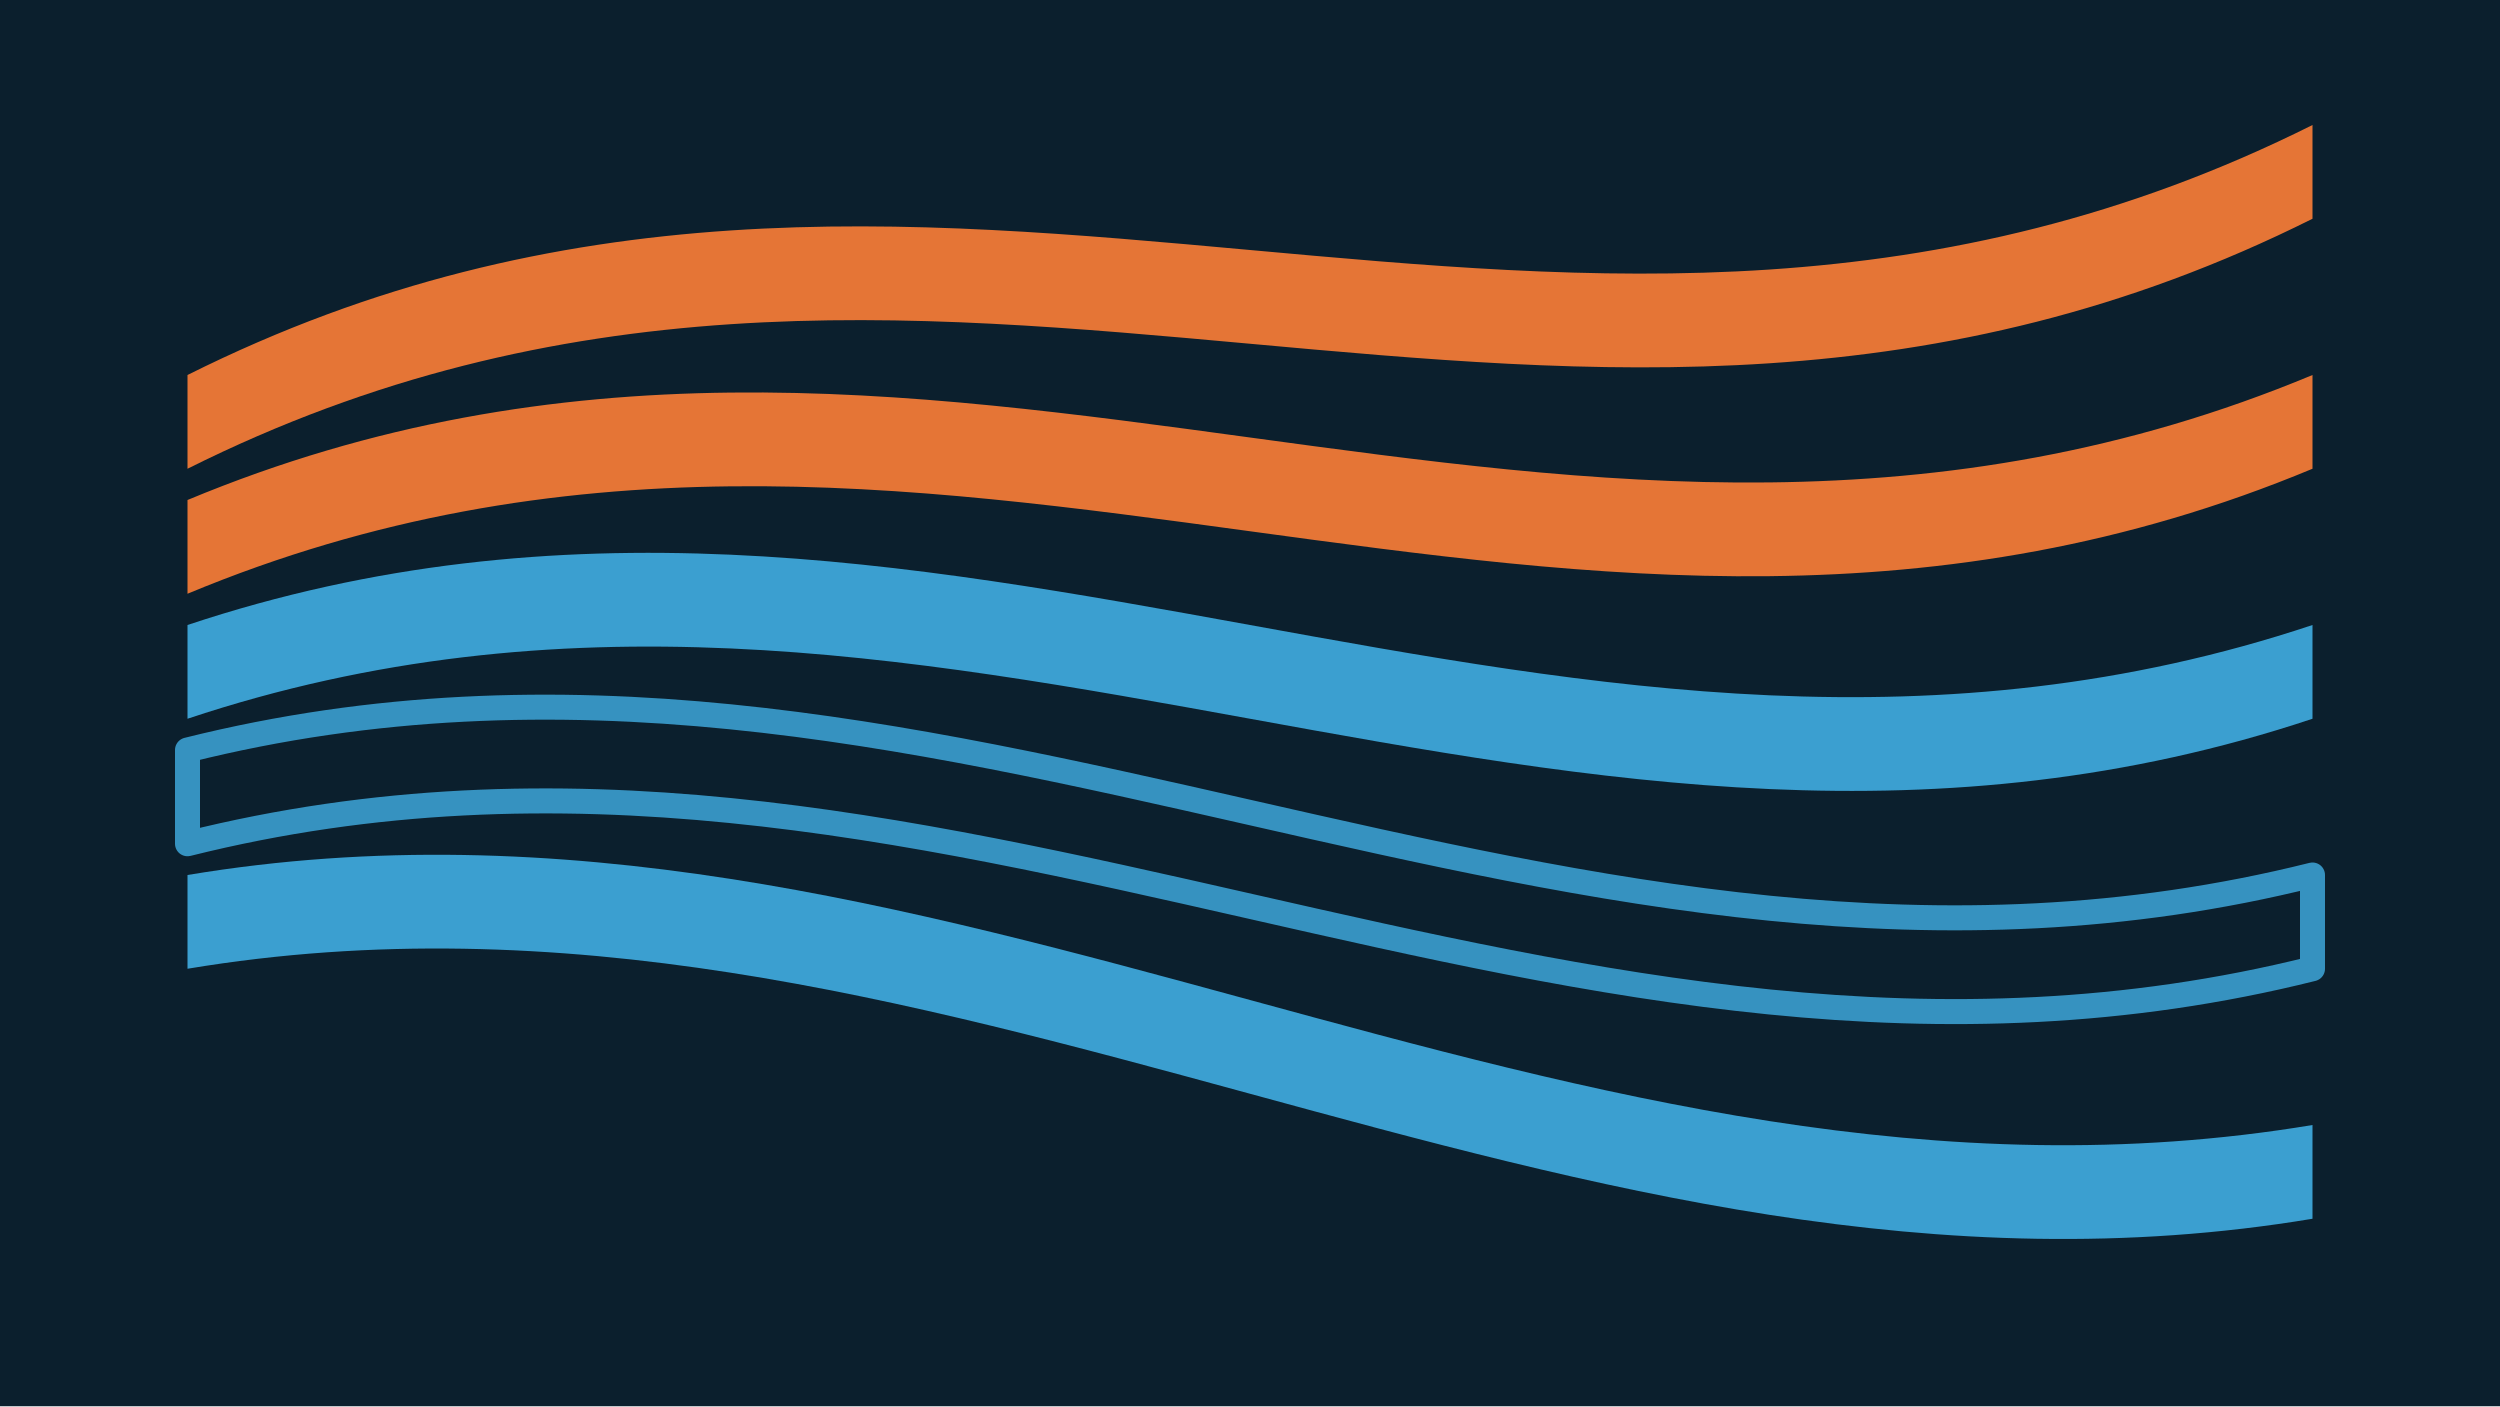
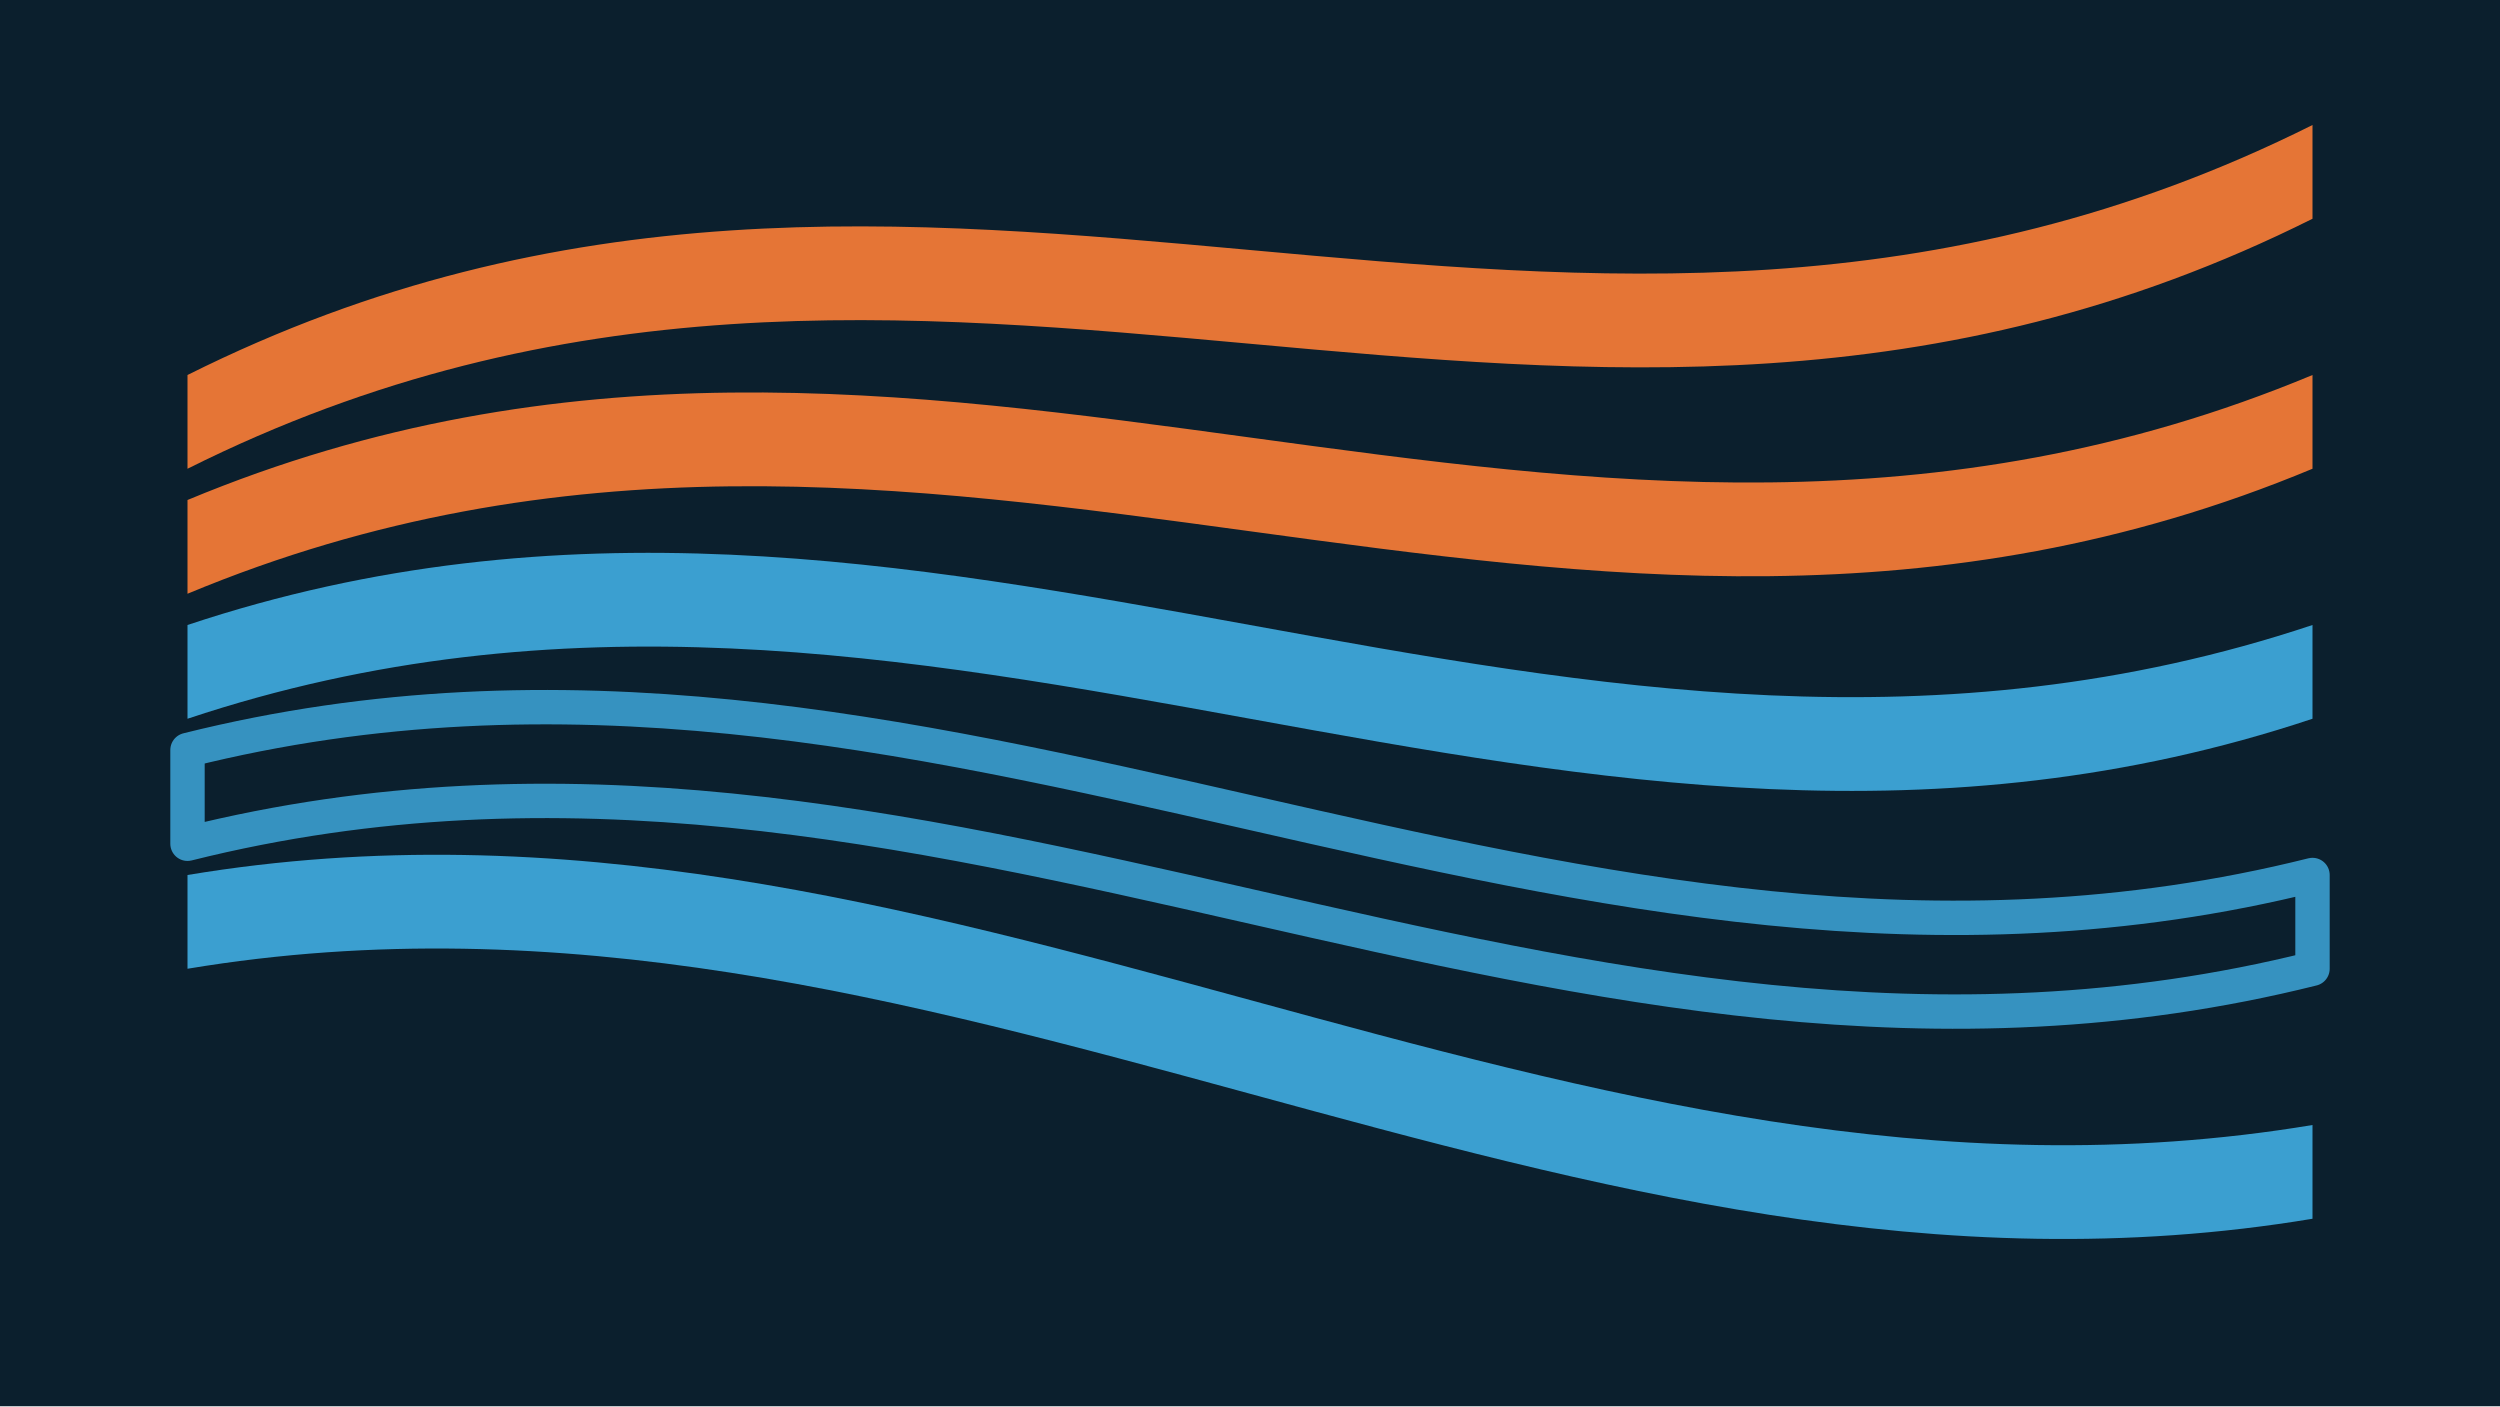
<svg xmlns="http://www.w3.org/2000/svg" viewBox="0 0 160 90" role="img" aria-label="White-matter tracts">
  <rect width="160" height="90" fill="#0b1f2d" />
  <g transform="rotate(180 80 45)">
    <path d="M12 12 C60 4,100 36,148 28 l0 6 C100 42,60 10,12 18 z" fill="#3b9fd0" stroke="none" />
-     <path d="M12 28 C60 16,100 48,148 36 l0 6 C100 54,60 22,12 34 z" fill="none" stroke="#3b9fd0" stroke-width="1.6" stroke-linecap="round" stroke-linejoin="round" opacity=".9" />
+     <path d="M12 28 C60 16,100 48,148 36 l0 6 C100 54,60 22,12 34 z" fill="none" stroke="#3b9fd0" stroke-width="2.2" stroke-linecap="round" stroke-linejoin="round" opacity=".9" />
    <path d="M12 44 C60 28,100 60,148 44 l0 6 C100 66,60 34,12 50 z" fill="#3b9fd0" stroke="none" />
    <path d="M12 60 C60 40,100 72,148 52 l0 6 C100 78,60 46,12 66 z" fill="#e57536" stroke="none" />
    <path d="M12 76 C60 52,100 84,148 60 l0 6 C100 90,60 58,12 82 z" fill="#e57536" stroke="none" />
  </g>
</svg>
